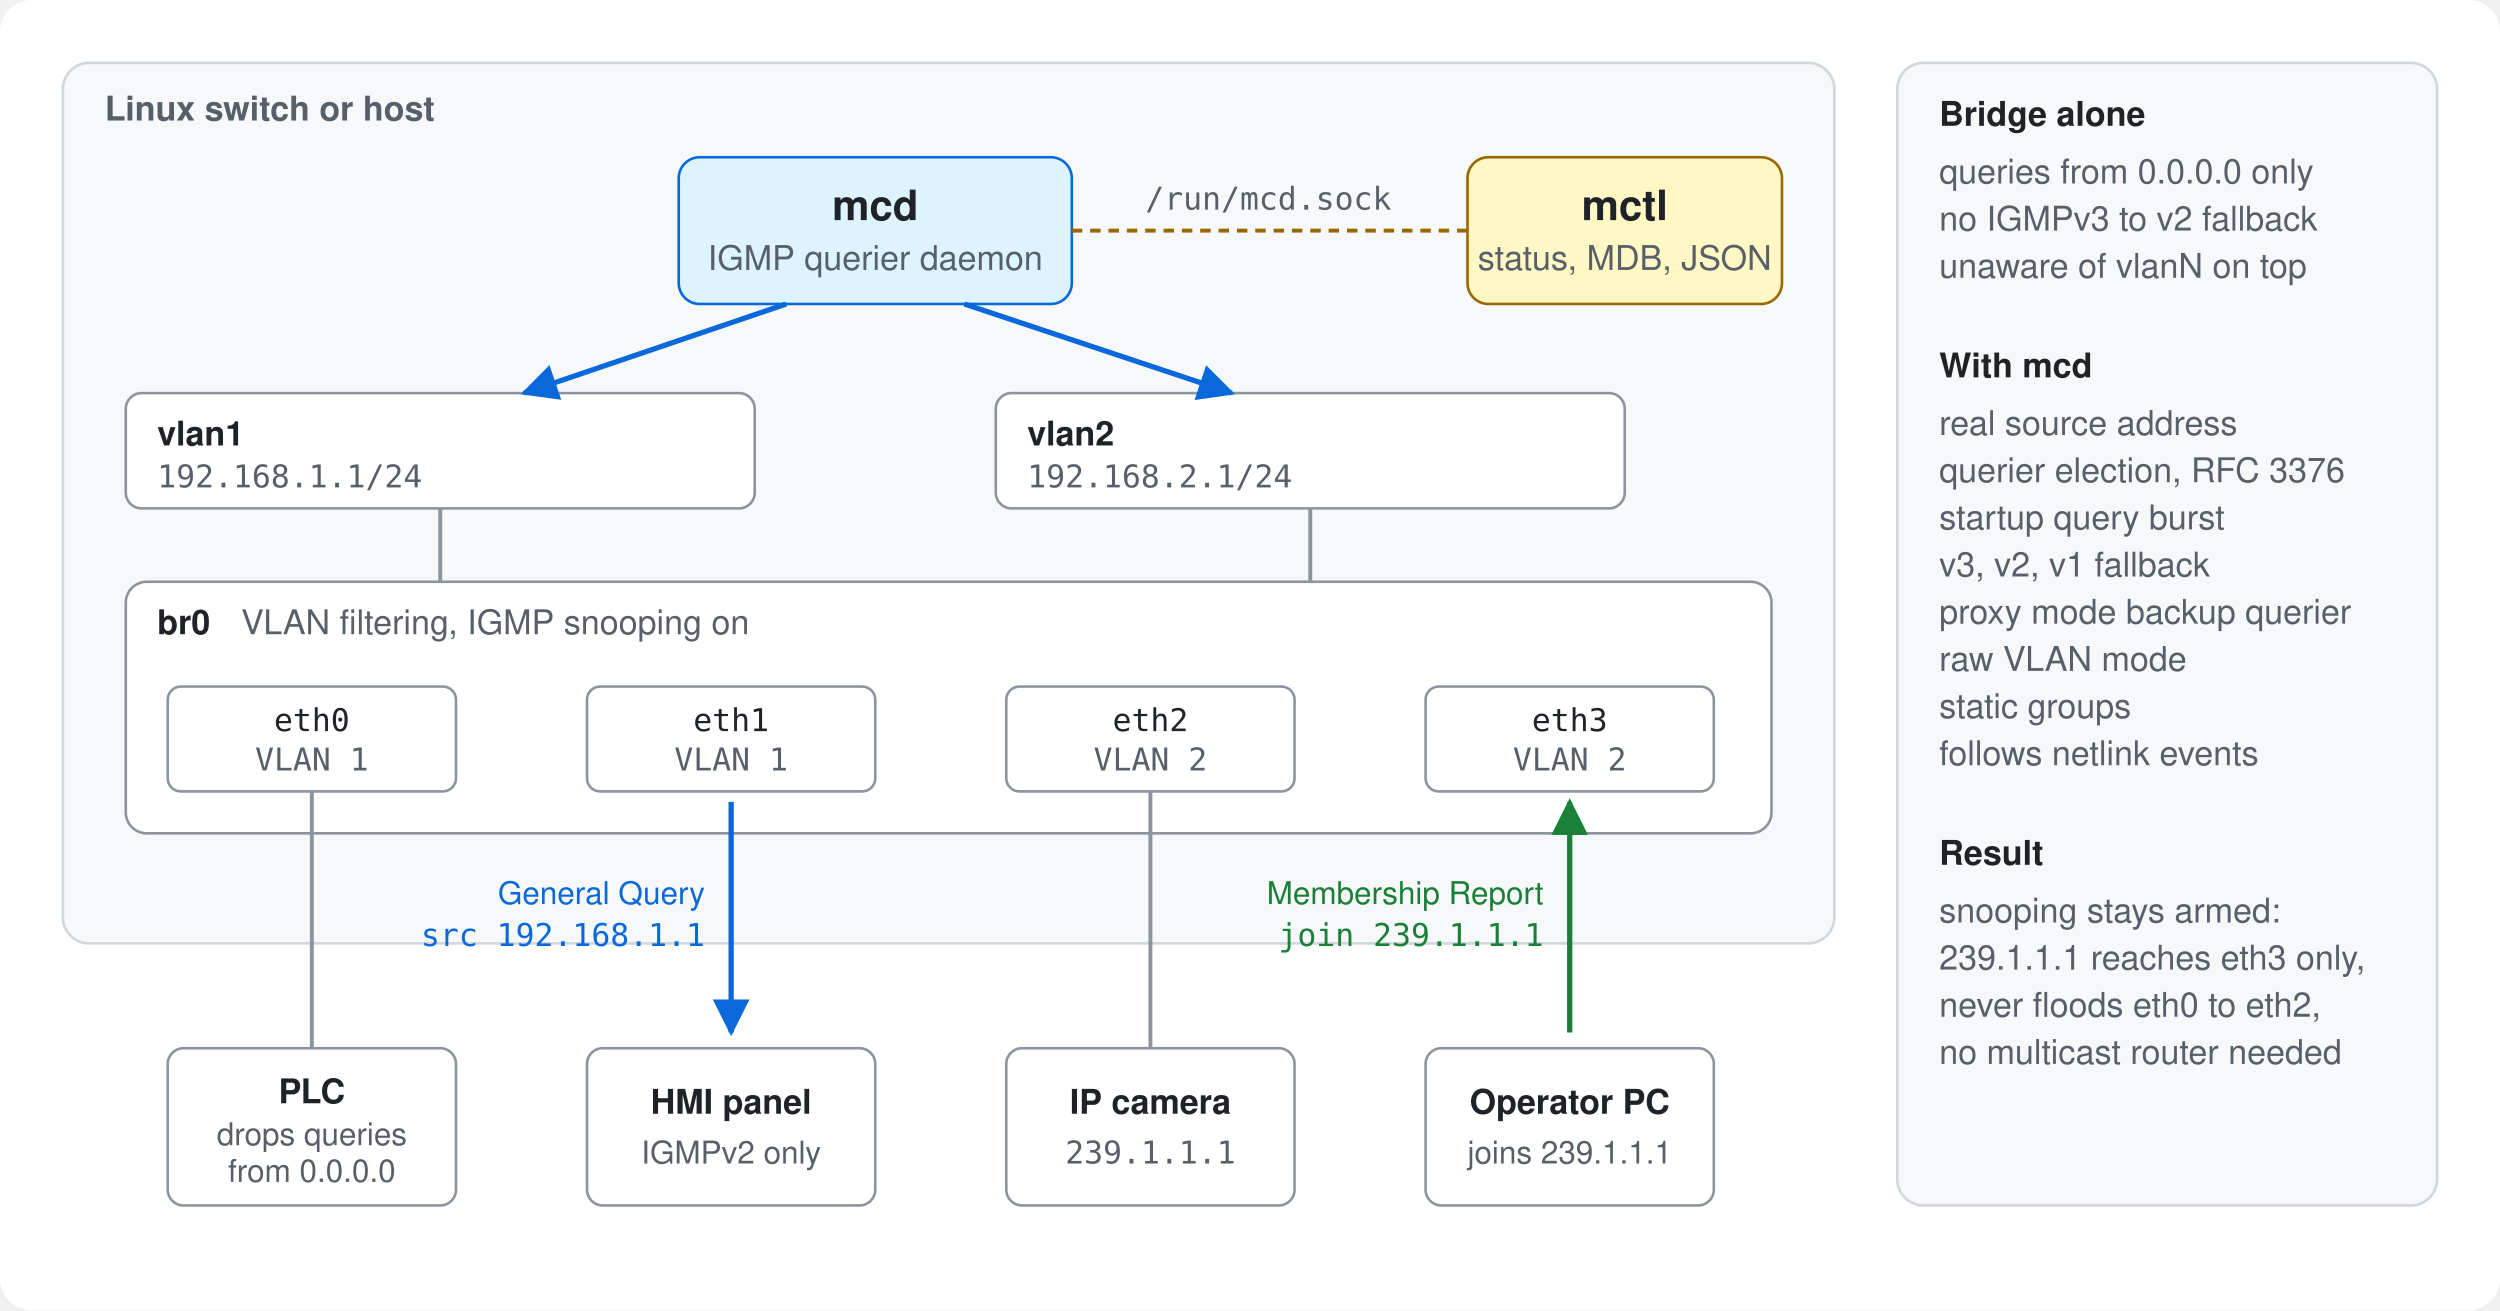
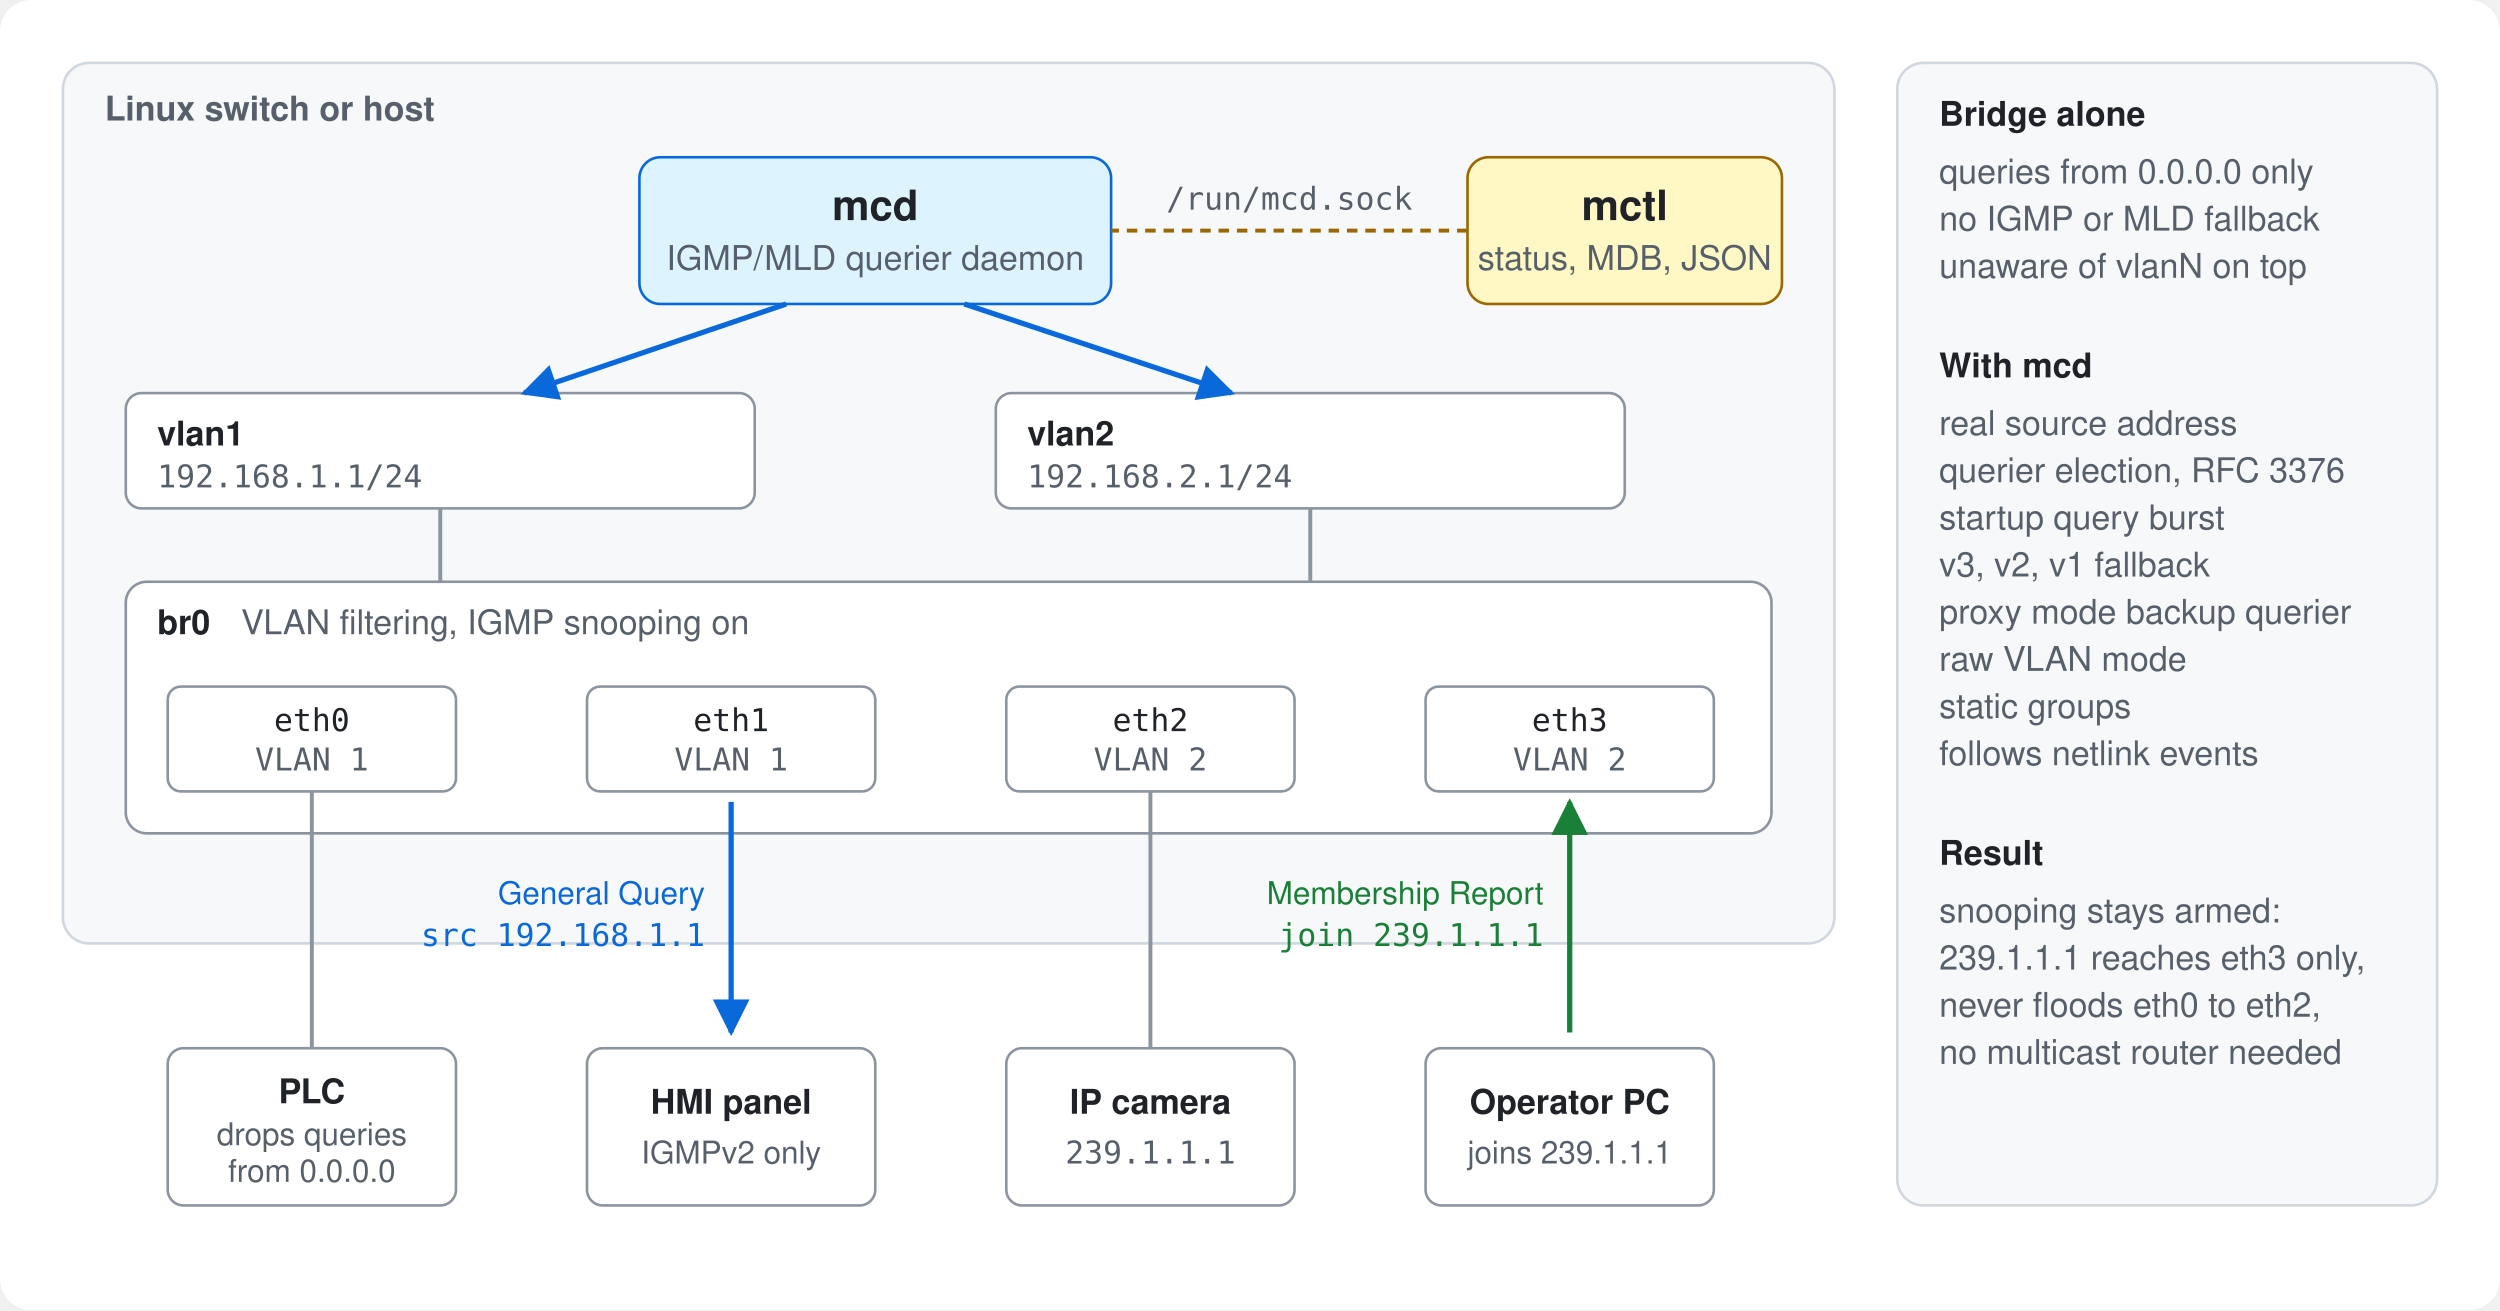
<svg xmlns="http://www.w3.org/2000/svg" viewBox="0 0 954 500" width="954" height="500" font-family="ui-sans-serif, system-ui, -apple-system, 'Segoe UI', Helvetica, Arial, sans-serif" font-size="13">
  <style>
    .bg   { fill: #ffffff; }
    .card { fill: #f6f8fa; stroke: #d0d7de; }
    .box  { fill: #ffffff; stroke: #8c959f; }
    .mcd  { fill: #ddf4ff; stroke: #0969da; }
    .mctl { fill: #fff8c5; stroke: #9a6700; }
    .dev  { fill: #ffffff; stroke: #8c959f; }
    .txt  { fill: #1f2328; }
    .dim  { fill: #57606a; }
    .mono { font-family: ui-monospace, SFMono-Regular, Menlo, Consolas, monospace; font-size: 12px; }
    .wire { stroke: #8c959f; stroke-width: 1.5; fill: none; }
    .q    { stroke: #0969da; stroke-width: 2; fill: none; }
    .qt   { fill: #0969da; }
    .r    { stroke: #1a7f37; stroke-width: 2; fill: none; }
    .rt   { fill: #1a7f37; }
    .ipc  { stroke: #9a6700; stroke-width: 1.5; fill: none; stroke-dasharray: 4 3; }
    @media (prefers-color-scheme: dark) {
      .bg   { fill: #0d1117; }
      .card { fill: #161b22; stroke: #30363d; }
      .box, .dev { fill: #0d1117; stroke: #8b949e; }
      .mcd  { fill: #0c2d6b; stroke: #58a6ff; }
      .mctl { fill: #3b2300; stroke: #d29922; }
      .txt  { fill: #e6edf3; }
      .dim  { fill: #8b949e; }
      .wire { stroke: #8b949e; }
      .q    { stroke: #58a6ff; }
      .qt   { fill: #58a6ff; }
      .r    { stroke: #3fb950; }
      .rt   { fill: #3fb950; }
      .ipc  { stroke: #d29922; }
    }
  </style>
  <defs>
    <marker id="aq" viewBox="0 0 10 10" refX="9" refY="5" markerWidth="7" markerHeight="7" orient="auto-start-reverse">
      <path d="M0,0 L10,5 L0,10 z" class="qt" />
    </marker>
    <marker id="ar" viewBox="0 0 10 10" refX="9" refY="5" markerWidth="7" markerHeight="7" orient="auto-start-reverse">
      <path d="M0,0 L10,5 L0,10 z" class="rt" />
    </marker>
  </defs>
  <rect class="bg" x="0" y="0" width="954" height="500" rx="12" />
  <rect class="card" x="24" y="24" width="676" height="336" rx="10" />
  <text class="dim" x="40" y="46" font-weight="600">Linux switch or host</text>
-   <rect class="mcd" x="259" y="60" width="150" height="56" rx="8" />
+   <rect class="mcd" x="244" y="60" width="180" height="56" rx="8" />
  <text class="txt" x="334" y="84" text-anchor="middle" font-weight="700" font-size="16">mcd</text>
-   <text class="dim" x="334" y="103" text-anchor="middle">IGMP querier daemon</text>
+   <text class="dim" x="334" y="103" text-anchor="middle">IGMP/MLD querier daemon</text>
  <rect class="mctl" x="560" y="60" width="120" height="56" rx="8" />
  <text class="txt" x="620" y="84" text-anchor="middle" font-weight="700" font-size="16">mctl</text>
  <text class="dim" x="620" y="103" text-anchor="middle">status, MDB, JSON</text>
-   <path class="ipc" d="M560,88 L409,88" />
-   <text class="dim mono" x="484" y="80" text-anchor="middle" font-size="11">/run/mcd.sock</text>
+   <path class="ipc" d="M560,88 L424,88" />
+   <text class="dim mono" x="492" y="80" text-anchor="middle" font-size="11">/run/mcd.sock</text>
  <rect class="box" x="48" y="150" width="240" height="44" rx="6" />
  <text class="txt" x="60" y="170" font-weight="600">vlan1</text>
  <text class="dim mono" x="60" y="186">192.168.1.1/24</text>
  <rect class="box" x="380" y="150" width="240" height="44" rx="6" />
  <text class="txt" x="392" y="170" font-weight="600">vlan2</text>
  <text class="dim mono" x="392" y="186">192.168.2.1/24</text>
  <path class="q" d="M300,116 L200,150" marker-end="url(#aq)" />
  <path class="q" d="M368,116 L470,150" marker-end="url(#aq)" />
  <rect class="box" x="48" y="222" width="628" height="96" rx="8" />
  <text class="txt" x="60" y="242" font-weight="600">br0</text>
  <text class="dim" x="92" y="242">VLAN filtering, IGMP snooping on</text>
  <path class="wire" d="M168,194 L168,222" />
  <path class="wire" d="M500,194 L500,222" />
  <g class="mono">
    <rect class="box" x="64" y="262" width="110" height="40" rx="5" />
    <text class="txt" x="119" y="279" text-anchor="middle">eth0</text>
    <text class="dim" x="119" y="294" text-anchor="middle">VLAN 1</text>
    <rect class="box" x="224" y="262" width="110" height="40" rx="5" />
    <text class="txt" x="279" y="279" text-anchor="middle">eth1</text>
    <text class="dim" x="279" y="294" text-anchor="middle">VLAN 1</text>
    <rect class="box" x="384" y="262" width="110" height="40" rx="5" />
    <text class="txt" x="439" y="279" text-anchor="middle">eth2</text>
    <text class="dim" x="439" y="294" text-anchor="middle">VLAN 2</text>
    <rect class="box" x="544" y="262" width="110" height="40" rx="5" />
    <text class="txt" x="599" y="279" text-anchor="middle">eth3</text>
    <text class="dim" x="599" y="294" text-anchor="middle">VLAN 2</text>
  </g>
  <path class="wire" d="M119,302 L119,400" />
  <path class="q" d="M279,306 L279,394" marker-end="url(#aq)" />
  <path class="wire" d="M439,302 L439,400" />
  <path class="r" d="M599,394 L599,306" marker-end="url(#ar)" />
  <text class="qt" x="269" y="345" text-anchor="end" font-size="12">General Query</text>
  <text class="qt mono" x="269" y="361" text-anchor="end">src 192.168.1.1</text>
  <text class="rt" x="589" y="345" text-anchor="end" font-size="12">Membership Report</text>
  <text class="rt mono" x="589" y="361" text-anchor="end">join 239.1.1.1</text>
  <rect class="dev" x="64" y="400" width="110" height="60" rx="6" />
  <text class="txt" x="119" y="421" text-anchor="middle" font-weight="600">PLC</text>
  <text class="dim" x="119" y="437" text-anchor="middle" font-size="12">drops queries</text>
  <text class="dim" x="119" y="451" text-anchor="middle" font-size="12">from 0.0.0.0</text>
  <rect class="dev" x="224" y="400" width="110" height="60" rx="6" />
  <text class="txt" x="279" y="425" text-anchor="middle" font-weight="600">HMI panel</text>
  <text class="dim" x="279" y="444" text-anchor="middle" font-size="12">IGMPv2 only</text>
  <rect class="dev" x="384" y="400" width="110" height="60" rx="6" />
  <text class="txt" x="439" y="425" text-anchor="middle" font-weight="600">IP camera</text>
  <text class="dim mono" x="439" y="444" text-anchor="middle">239.1.1.1</text>
  <rect class="dev" x="544" y="400" width="110" height="60" rx="6" />
  <text class="txt" x="599" y="425" text-anchor="middle" font-weight="600">Operator PC</text>
  <text class="dim" x="599" y="444" text-anchor="middle" font-size="12">joins 239.1.1.1</text>
  <rect class="card" x="724" y="24" width="206" height="436" rx="10" />
  <text class="txt" x="740" y="48" font-weight="700">Bridge alone</text>
  <text class="dim" x="740" y="70">queries from 0.0.0.0 only</text>
-   <text class="dim" x="740" y="88">no IGMPv3 to v2 fallback</text>
+   <text class="dim" x="740" y="88">no IGMP or MLD fallback</text>
  <text class="dim" x="740" y="106">unaware of vlanN on top</text>
  <text class="txt" x="740" y="144" font-weight="700">With mcd</text>
  <text class="dim" x="740" y="166">real source address</text>
  <text class="dim" x="740" y="184">querier election, RFC 3376</text>
  <text class="dim" x="740" y="202">startup query burst</text>
  <text class="dim" x="740" y="220">v3, v2, v1 fallback</text>
  <text class="dim" x="740" y="238">proxy mode backup querier</text>
  <text class="dim" x="740" y="256">raw VLAN mode</text>
  <text class="dim" x="740" y="274">static groups</text>
  <text class="dim" x="740" y="292">follows netlink events</text>
  <text class="txt" x="740" y="330" font-weight="700">Result</text>
  <text class="dim" x="740" y="352">snooping stays armed:</text>
  <text class="dim" x="740" y="370">239.1.1.1 reaches eth3 only,</text>
  <text class="dim" x="740" y="388">never floods eth0 to eth2,</text>
  <text class="dim" x="740" y="406">no multicast router needed</text>
</svg>
